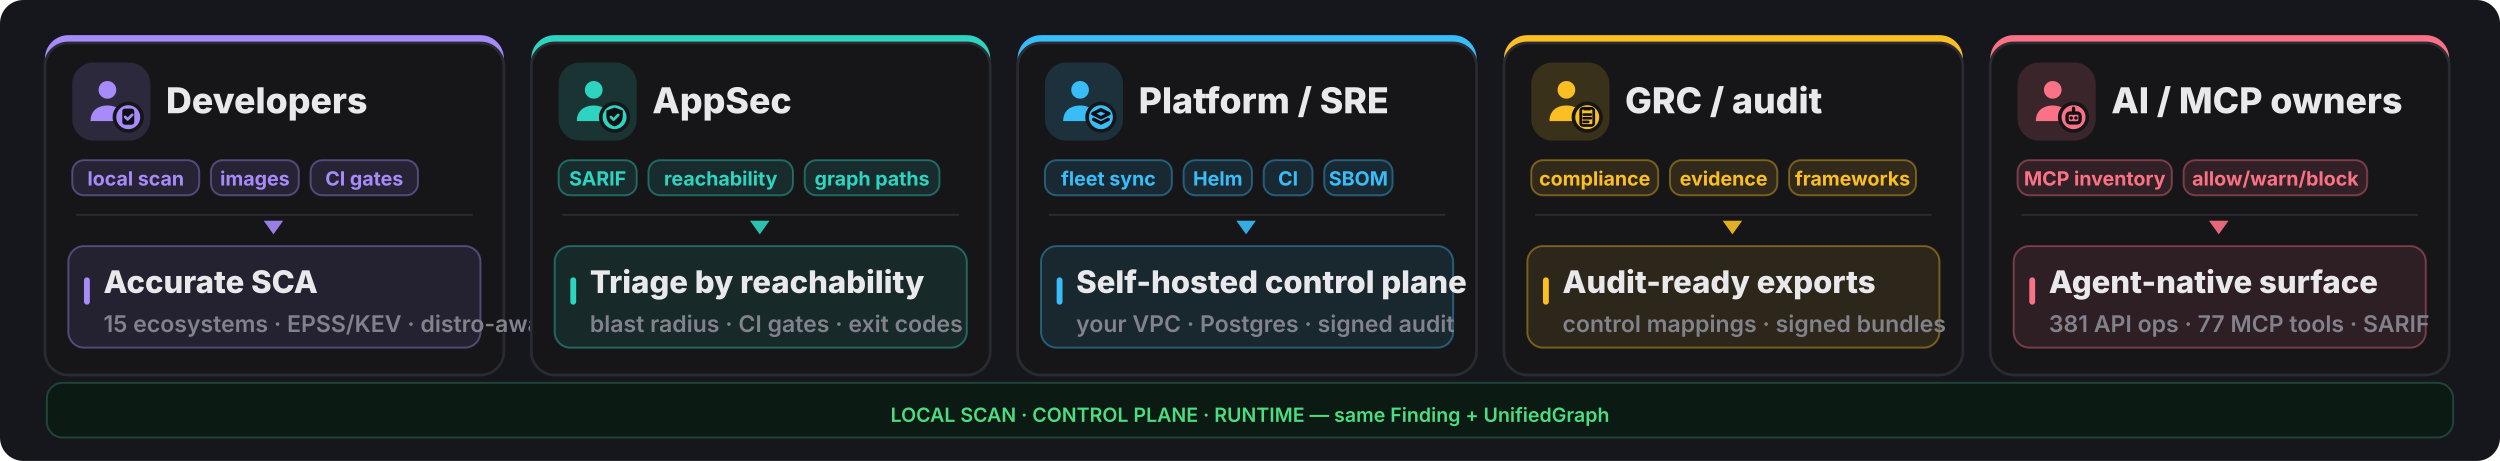
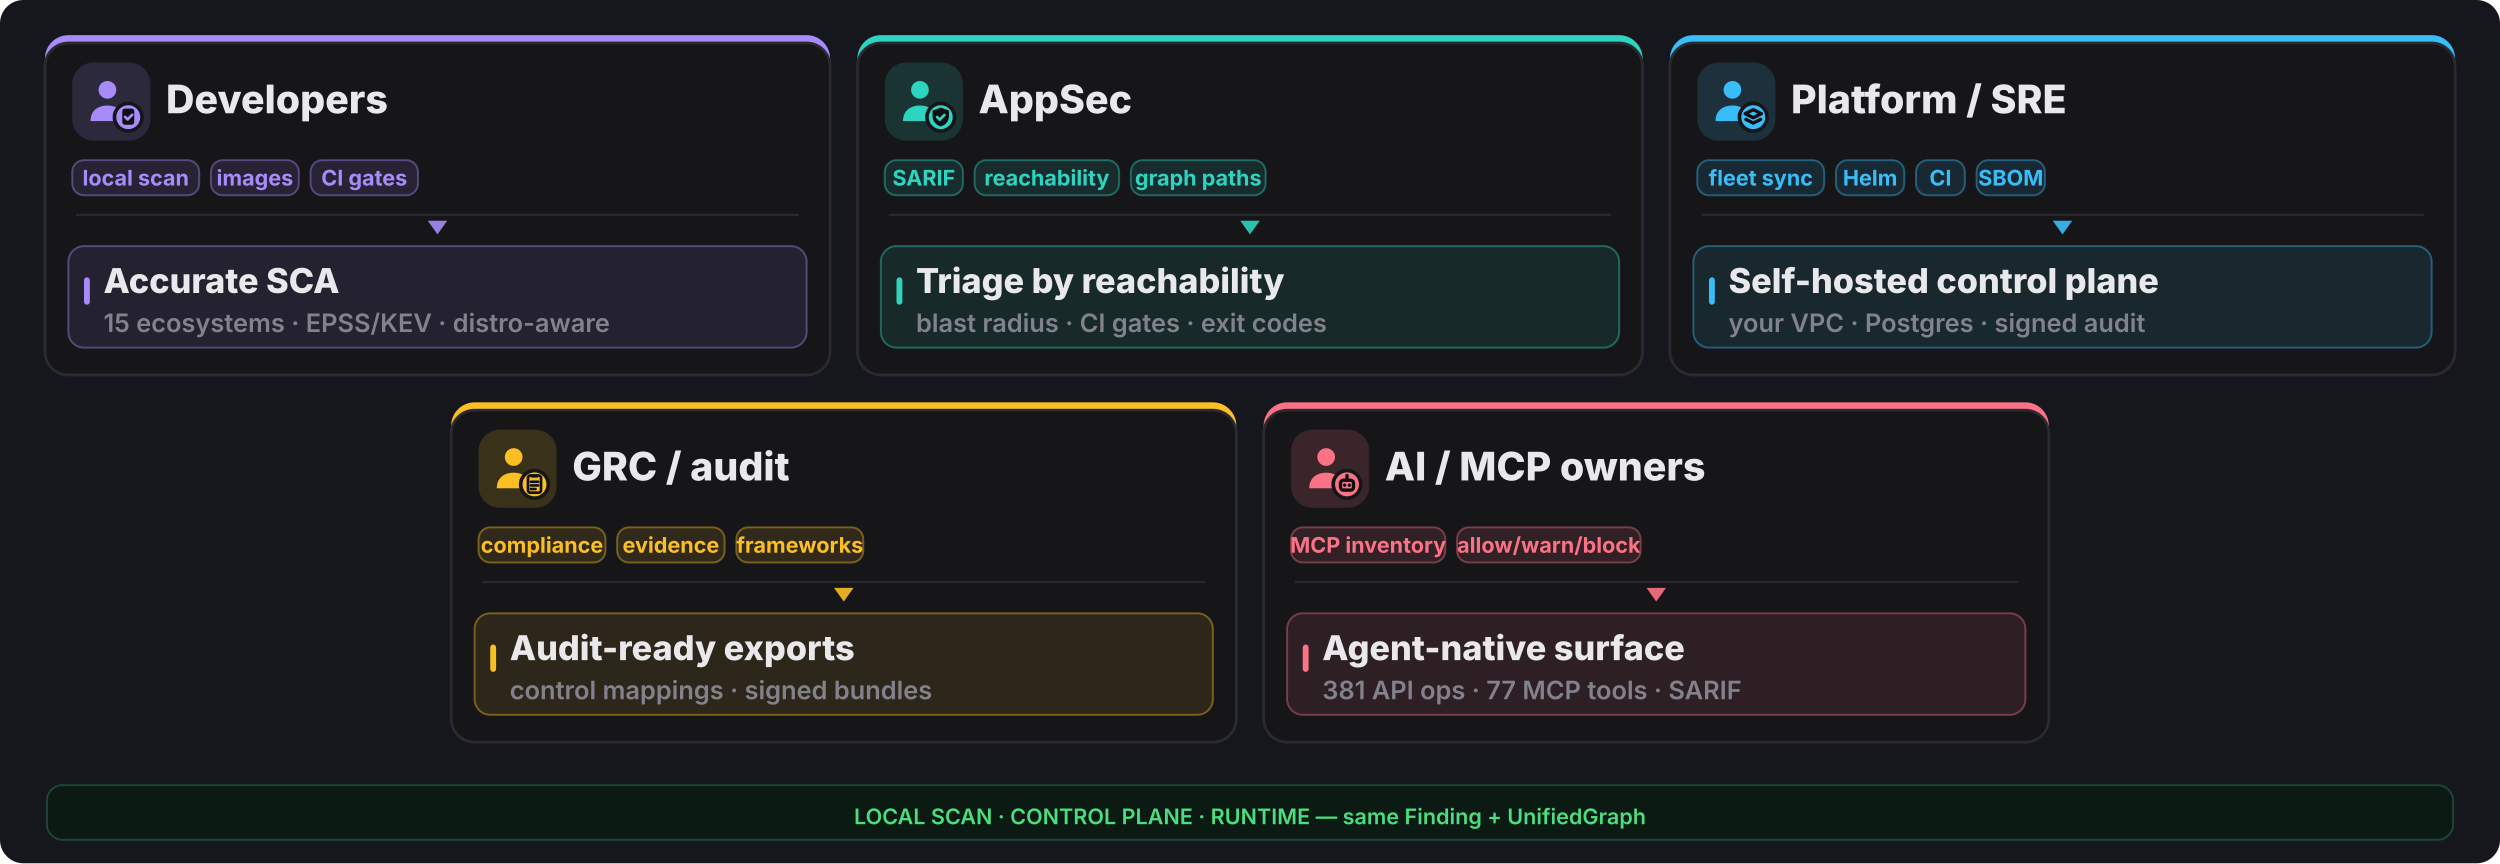
- <svg xmlns="http://www.w3.org/2000/svg" width="1280" height="236" viewBox="0 0 1280 236" fill="none">
-   <rect width="1280" height="236" rx="12" fill="#16161d" />
-   <rect x="23" y="18" width="235" height="174" rx="12" fill="#a78bfa" />
-   <rect x="23" y="22" width="235" height="170" rx="12" fill="#161619" stroke="#2a2a31" stroke-width="1.4" />
+ <svg xmlns="http://www.w3.org/2000/svg" width="1280" height="442" viewBox="0 0 1280 442" fill="none">
+   <rect width="1280" height="442" rx="12" fill="#16161d" />
+   <rect x="23" y="18" width="402" height="174" rx="12" fill="#a78bfa" />
+   <rect x="23" y="22" width="402" height="170" rx="12" fill="#161619" stroke="#2a2a31" stroke-width="1.4" />
  <rect x="37" y="32" width="40" height="40" rx="11" fill="#a78bfa" opacity="0.16" />
  <g transform="translate(41,36) scale(1.333333)">
    <circle cx="10.5" cy="7.5" r="3.4" fill="#a78bfa" />
    <path d="M4 19.5c0-4 2.9-6 6.5-6s6.5 2 6.5 6z" fill="#a78bfa" />
    <circle cx="18.5" cy="18" r="6" fill="#161619" />
    <circle cx="18.5" cy="18" r="4.6" fill="#a78bfa" />
    <g fill="none" stroke="#0f0f13" stroke-width="1.3" stroke-linecap="round" stroke-linejoin="round">
      <rect x="16.2" y="14.7" width="4.6" height="6.2" rx="1" fill="#0f0f13" stroke="none" />
      <path d="M17.3 17.9l.95.95 1.75-1.75" stroke="#a78bfa" stroke-width="1.05" />
    </g>
  </g>
-   <text x="85" y="58" font-family="Inter,system-ui,sans-serif" font-size="18.29" font-weight="800" fill="#e9e9ec">Developers</text>
+   <text x="85" y="58" font-family="Inter,system-ui,sans-serif" font-size="20.15" font-weight="800" fill="#e9e9ec">Developers</text>
  <rect x="37" y="82" width="65" height="18" rx="6" fill="#a78bfa" fill-opacity="0.12" stroke="#a78bfa" stroke-opacity="0.4" />
-   <text x="69.5" y="95" text-anchor="middle" font-family="Inter,system-ui,sans-serif" font-size="10.03" font-weight="700" fill="#a78bfa">local scan</text>
+   <text x="69.5" y="95" text-anchor="middle" font-family="Inter,system-ui,sans-serif" font-size="11.05" font-weight="700" fill="#a78bfa">local scan</text>
  <rect x="108" y="82" width="45" height="18" rx="6" fill="#a78bfa" fill-opacity="0.12" stroke="#a78bfa" stroke-opacity="0.4" />
-   <text x="130.5" y="95" text-anchor="middle" font-family="Inter,system-ui,sans-serif" font-size="10.03" font-weight="700" fill="#a78bfa">images</text>
+   <text x="130.5" y="95" text-anchor="middle" font-family="Inter,system-ui,sans-serif" font-size="11.05" font-weight="700" fill="#a78bfa">images</text>
  <rect x="159" y="82" width="55" height="18" rx="6" fill="#a78bfa" fill-opacity="0.12" stroke="#a78bfa" stroke-opacity="0.4" />
-   <text x="186.5" y="95" text-anchor="middle" font-family="Inter,system-ui,sans-serif" font-size="10.03" font-weight="700" fill="#a78bfa">CI gates</text>
-   <line x1="39" y1="110" x2="242" y2="110" stroke="#2a2a31" stroke-width="1" />
-   <polygon points="140,120 135,113 145,113" fill="#a78bfa" opacity="0.9" />
-   <rect x="35" y="126" width="211" height="52" rx="8" fill="#a78bfa" opacity="0.10" />
-   <rect x="35" y="126" width="211" height="52" rx="8" fill="none" stroke="#a78bfa" opacity="0.4" />
+   <text x="186.5" y="95" text-anchor="middle" font-family="Inter,system-ui,sans-serif" font-size="11.05" font-weight="700" fill="#a78bfa">CI gates</text>
+   <line x1="39" y1="110" x2="409" y2="110" stroke="#2a2a31" stroke-width="1" />
+   <polygon points="224,120 219,113 229,113" fill="#a78bfa" opacity="0.9" />
+   <rect x="35" y="126" width="378" height="52" rx="8" fill="#a78bfa" opacity="0.10" />
+   <rect x="35" y="126" width="378" height="52" rx="8" fill="none" stroke="#a78bfa" opacity="0.4" />
  <rect x="43" y="142" width="3" height="14" rx="1.5" fill="#a78bfa" />
-   <text x="53" y="150" font-family="Inter,system-ui,sans-serif" font-size="15.93" font-weight="800" fill="#e9e9ec">Accurate SCA</text>
-   <text x="53" y="170" font-family="Inter,system-ui,sans-serif" font-size="11.8" font-weight="600" fill="#82828c">15 ecosystems · EPSS/KEV · distro-aware</text>
-   <rect x="272" y="18" width="235" height="174" rx="12" fill="#2dd4bf" />
-   <rect x="272" y="22" width="235" height="170" rx="12" fill="#161619" stroke="#2a2a31" stroke-width="1.4" />
-   <rect x="286" y="32" width="40" height="40" rx="11" fill="#2dd4bf" opacity="0.16" />
-   <g transform="translate(290,36) scale(1.333333)">
+   <text x="53" y="150" font-family="Inter,system-ui,sans-serif" font-size="17.55" font-weight="800" fill="#e9e9ec">Accurate SCA</text>
+   <text x="53" y="170" font-family="Inter,system-ui,sans-serif" font-size="13.0" font-weight="600" fill="#82828c">15 ecosystems · EPSS/KEV · distro-aware</text>
+   <rect x="439" y="18" width="402" height="174" rx="12" fill="#2dd4bf" />
+   <rect x="439" y="22" width="402" height="170" rx="12" fill="#161619" stroke="#2a2a31" stroke-width="1.4" />
+   <rect x="453" y="32" width="40" height="40" rx="11" fill="#2dd4bf" opacity="0.16" />
+   <g transform="translate(457,36) scale(1.333333)">
    <circle cx="10.5" cy="7.5" r="3.4" fill="#2dd4bf" />
    <path d="M4 19.5c0-4 2.9-6 6.5-6s6.5 2 6.5 6z" fill="#2dd4bf" />
    <circle cx="18.5" cy="18" r="6" fill="#161619" />
    <circle cx="18.5" cy="18" r="4.6" fill="#2dd4bf" />
    <g fill="none" stroke="#0f0f13" stroke-width="1.3" stroke-linecap="round" stroke-linejoin="round">
      <path d="M18.5 14.3l3.15 1.15v2.1c0 2.1-1.4 3.5-3.15 4-1.75-.5-3.15-1.9-3.15-4v-2.1z" fill="#0f0f13" stroke="none" />
      <path d="M17.1 17.95l1 1 1.8-1.8" stroke="#2dd4bf" stroke-width="1.05" />
    </g>
  </g>
-   <text x="334" y="58" font-family="Inter,system-ui,sans-serif" font-size="18.29" font-weight="800" fill="#e9e9ec">AppSec</text>
-   <rect x="286" y="82" width="40" height="18" rx="6" fill="#2dd4bf" fill-opacity="0.12" stroke="#2dd4bf" stroke-opacity="0.4" />
-   <text x="306.0" y="95" text-anchor="middle" font-family="Inter,system-ui,sans-serif" font-size="10.03" font-weight="700" fill="#2dd4bf">SARIF</text>
-   <rect x="332" y="82" width="74" height="18" rx="6" fill="#2dd4bf" fill-opacity="0.12" stroke="#2dd4bf" stroke-opacity="0.4" />
-   <text x="369.0" y="95" text-anchor="middle" font-family="Inter,system-ui,sans-serif" font-size="10.03" font-weight="700" fill="#2dd4bf">reachability</text>
-   <rect x="412" y="82" width="69" height="18" rx="6" fill="#2dd4bf" fill-opacity="0.12" stroke="#2dd4bf" stroke-opacity="0.4" />
-   <text x="446.5" y="95" text-anchor="middle" font-family="Inter,system-ui,sans-serif" font-size="10.03" font-weight="700" fill="#2dd4bf">graph paths</text>
-   <line x1="288" y1="110" x2="491" y2="110" stroke="#2a2a31" stroke-width="1" />
-   <polygon points="389,120 384,113 394,113" fill="#2dd4bf" opacity="0.9" />
-   <rect x="284" y="126" width="211" height="52" rx="8" fill="#2dd4bf" opacity="0.10" />
-   <rect x="284" y="126" width="211" height="52" rx="8" fill="none" stroke="#2dd4bf" opacity="0.4" />
-   <rect x="292" y="142" width="3" height="14" rx="1.5" fill="#2dd4bf" />
-   <text x="302" y="150" font-family="Inter,system-ui,sans-serif" font-size="15.93" font-weight="800" fill="#e9e9ec">Triage by reachability</text>
-   <text x="302" y="170" font-family="Inter,system-ui,sans-serif" font-size="11.8" font-weight="600" fill="#82828c">blast radius · CI gates · exit codes</text>
-   <rect x="521" y="18" width="235" height="174" rx="12" fill="#38bdf8" />
-   <rect x="521" y="22" width="235" height="170" rx="12" fill="#161619" stroke="#2a2a31" stroke-width="1.4" />
-   <rect x="535" y="32" width="40" height="40" rx="11" fill="#38bdf8" opacity="0.16" />
-   <g transform="translate(539,36) scale(1.333333)">
+   <text x="501" y="58" font-family="Inter,system-ui,sans-serif" font-size="20.15" font-weight="800" fill="#e9e9ec">AppSec</text>
+   <rect x="453" y="82" width="40" height="18" rx="6" fill="#2dd4bf" fill-opacity="0.12" stroke="#2dd4bf" stroke-opacity="0.4" />
+   <text x="473.0" y="95" text-anchor="middle" font-family="Inter,system-ui,sans-serif" font-size="11.05" font-weight="700" fill="#2dd4bf">SARIF</text>
+   <rect x="499" y="82" width="74" height="18" rx="6" fill="#2dd4bf" fill-opacity="0.12" stroke="#2dd4bf" stroke-opacity="0.4" />
+   <text x="536.0" y="95" text-anchor="middle" font-family="Inter,system-ui,sans-serif" font-size="11.05" font-weight="700" fill="#2dd4bf">reachability</text>
+   <rect x="579" y="82" width="69" height="18" rx="6" fill="#2dd4bf" fill-opacity="0.12" stroke="#2dd4bf" stroke-opacity="0.4" />
+   <text x="613.5" y="95" text-anchor="middle" font-family="Inter,system-ui,sans-serif" font-size="11.05" font-weight="700" fill="#2dd4bf">graph paths</text>
+   <line x1="455" y1="110" x2="825" y2="110" stroke="#2a2a31" stroke-width="1" />
+   <polygon points="640,120 635,113 645,113" fill="#2dd4bf" opacity="0.9" />
+   <rect x="451" y="126" width="378" height="52" rx="8" fill="#2dd4bf" opacity="0.10" />
+   <rect x="451" y="126" width="378" height="52" rx="8" fill="none" stroke="#2dd4bf" opacity="0.4" />
+   <rect x="459" y="142" width="3" height="14" rx="1.5" fill="#2dd4bf" />
+   <text x="469" y="150" font-family="Inter,system-ui,sans-serif" font-size="17.55" font-weight="800" fill="#e9e9ec">Triage by reachability</text>
+   <text x="469" y="170" font-family="Inter,system-ui,sans-serif" font-size="13.0" font-weight="600" fill="#82828c">blast radius · CI gates · exit codes</text>
+   <rect x="855" y="18" width="402" height="174" rx="12" fill="#38bdf8" />
+   <rect x="855" y="22" width="402" height="170" rx="12" fill="#161619" stroke="#2a2a31" stroke-width="1.4" />
+   <rect x="869" y="32" width="40" height="40" rx="11" fill="#38bdf8" opacity="0.16" />
+   <g transform="translate(873,36) scale(1.333333)">
    <circle cx="10.5" cy="7.5" r="3.4" fill="#38bdf8" />
    <path d="M4 19.5c0-4 2.9-6 6.5-6s6.5 2 6.5 6z" fill="#38bdf8" />
    <circle cx="18.5" cy="18" r="6" fill="#161619" />
    <circle cx="18.5" cy="18" r="4.6" fill="#38bdf8" />
    <g fill="none" stroke="#0f0f13" stroke-width="1.3" stroke-linecap="round" stroke-linejoin="round">
      <path d="M18.5 15.1l3.1 1.55-3.1 1.55-3.1-1.55z" />
      <path d="M15.7 18.85l2.8 1.4 2.8-1.4" />
    </g>
  </g>
-   <text x="583" y="58" font-family="Inter,system-ui,sans-serif" font-size="18.29" font-weight="800" fill="#e9e9ec">Platform / SRE</text>
-   <rect x="535" y="82" width="65" height="18" rx="6" fill="#38bdf8" fill-opacity="0.12" stroke="#38bdf8" stroke-opacity="0.4" />
-   <text x="567.5" y="95" text-anchor="middle" font-family="Inter,system-ui,sans-serif" font-size="10.03" font-weight="700" fill="#38bdf8">fleet sync</text>
-   <rect x="606" y="82" width="35" height="18" rx="6" fill="#38bdf8" fill-opacity="0.12" stroke="#38bdf8" stroke-opacity="0.4" />
-   <text x="623.5" y="95" text-anchor="middle" font-family="Inter,system-ui,sans-serif" font-size="10.03" font-weight="700" fill="#38bdf8">Helm</text>
-   <rect x="647" y="82" width="25" height="18" rx="6" fill="#38bdf8" fill-opacity="0.12" stroke="#38bdf8" stroke-opacity="0.4" />
-   <text x="659.5" y="95" text-anchor="middle" font-family="Inter,system-ui,sans-serif" font-size="10.03" font-weight="700" fill="#38bdf8">CI</text>
-   <rect x="678" y="82" width="35" height="18" rx="6" fill="#38bdf8" fill-opacity="0.12" stroke="#38bdf8" stroke-opacity="0.4" />
-   <text x="695.5" y="95" text-anchor="middle" font-family="Inter,system-ui,sans-serif" font-size="10.03" font-weight="700" fill="#38bdf8">SBOM</text>
-   <line x1="537" y1="110" x2="740" y2="110" stroke="#2a2a31" stroke-width="1" />
-   <polygon points="638,120 633,113 643,113" fill="#38bdf8" opacity="0.9" />
-   <rect x="533" y="126" width="211" height="52" rx="8" fill="#38bdf8" opacity="0.10" />
-   <rect x="533" y="126" width="211" height="52" rx="8" fill="none" stroke="#38bdf8" opacity="0.4" />
-   <rect x="541" y="142" width="3" height="14" rx="1.5" fill="#38bdf8" />
-   <text x="551" y="150" font-family="Inter,system-ui,sans-serif" font-size="15.93" font-weight="800" fill="#e9e9ec">Self-hosted control plane</text>
-   <text x="551" y="170" font-family="Inter,system-ui,sans-serif" font-size="11.8" font-weight="600" fill="#82828c">your VPC · Postgres · signed audit</text>
-   <rect x="770" y="18" width="235" height="174" rx="12" fill="#fbbf24" />
-   <rect x="770" y="22" width="235" height="170" rx="12" fill="#161619" stroke="#2a2a31" stroke-width="1.4" />
-   <rect x="784" y="32" width="40" height="40" rx="11" fill="#fbbf24" opacity="0.16" />
-   <g transform="translate(788,36) scale(1.333333)">
+   <text x="917" y="58" font-family="Inter,system-ui,sans-serif" font-size="20.15" font-weight="800" fill="#e9e9ec">Platform / SRE</text>
+   <rect x="869" y="82" width="65" height="18" rx="6" fill="#38bdf8" fill-opacity="0.12" stroke="#38bdf8" stroke-opacity="0.4" />
+   <text x="901.5" y="95" text-anchor="middle" font-family="Inter,system-ui,sans-serif" font-size="11.05" font-weight="700" fill="#38bdf8">fleet sync</text>
+   <rect x="940" y="82" width="35" height="18" rx="6" fill="#38bdf8" fill-opacity="0.12" stroke="#38bdf8" stroke-opacity="0.4" />
+   <text x="957.5" y="95" text-anchor="middle" font-family="Inter,system-ui,sans-serif" font-size="11.05" font-weight="700" fill="#38bdf8">Helm</text>
+   <rect x="981" y="82" width="25" height="18" rx="6" fill="#38bdf8" fill-opacity="0.12" stroke="#38bdf8" stroke-opacity="0.4" />
+   <text x="993.5" y="95" text-anchor="middle" font-family="Inter,system-ui,sans-serif" font-size="11.05" font-weight="700" fill="#38bdf8">CI</text>
+   <rect x="1012" y="82" width="35" height="18" rx="6" fill="#38bdf8" fill-opacity="0.12" stroke="#38bdf8" stroke-opacity="0.4" />
+   <text x="1029.5" y="95" text-anchor="middle" font-family="Inter,system-ui,sans-serif" font-size="11.05" font-weight="700" fill="#38bdf8">SBOM</text>
+   <line x1="871" y1="110" x2="1241" y2="110" stroke="#2a2a31" stroke-width="1" />
+   <polygon points="1056,120 1051,113 1061,113" fill="#38bdf8" opacity="0.9" />
+   <rect x="867" y="126" width="378" height="52" rx="8" fill="#38bdf8" opacity="0.10" />
+   <rect x="867" y="126" width="378" height="52" rx="8" fill="none" stroke="#38bdf8" opacity="0.4" />
+   <rect x="875" y="142" width="3" height="14" rx="1.5" fill="#38bdf8" />
+   <text x="885" y="150" font-family="Inter,system-ui,sans-serif" font-size="17.55" font-weight="800" fill="#e9e9ec">Self-hosted control plane</text>
+   <text x="885" y="170" font-family="Inter,system-ui,sans-serif" font-size="13.0" font-weight="600" fill="#82828c">your VPC · Postgres · signed audit</text>
+   <rect x="231" y="206" width="402" height="174" rx="12" fill="#fbbf24" />
+   <rect x="231" y="210" width="402" height="170" rx="12" fill="#161619" stroke="#2a2a31" stroke-width="1.4" />
+   <rect x="245" y="220" width="40" height="40" rx="11" fill="#fbbf24" opacity="0.16" />
+   <g transform="translate(249,224) scale(1.333333)">
    <circle cx="10.5" cy="7.5" r="3.4" fill="#fbbf24" />
    <path d="M4 19.5c0-4 2.9-6 6.5-6s6.5 2 6.5 6z" fill="#fbbf24" />
    <circle cx="18.5" cy="18" r="6" fill="#161619" />
    <circle cx="18.5" cy="18" r="4.6" fill="#fbbf24" />
    <g fill="none" stroke="#0f0f13" stroke-width="1.3" stroke-linecap="round" stroke-linejoin="round">
      <rect x="16.0" y="14.6" width="5.0" height="6.6" rx="0.9" fill="none" stroke="#0f0f13" stroke-width="1.05" />
      <path d="M17.2 14.2h2.6v1.2h-2.6z" fill="#0f0f13" stroke="none" />
      <path d="M17.1 17.0h2.8 M17.1 18.4h2.8 M17.1 19.8h1.8" stroke="#0f0f13" stroke-width="1.0" />
    </g>
  </g>
-   <text x="832" y="58" font-family="Inter,system-ui,sans-serif" font-size="18.29" font-weight="800" fill="#e9e9ec">GRC / audit</text>
-   <rect x="784" y="82" width="65" height="18" rx="6" fill="#fbbf24" fill-opacity="0.12" stroke="#fbbf24" stroke-opacity="0.4" />
-   <text x="816.5" y="95" text-anchor="middle" font-family="Inter,system-ui,sans-serif" font-size="10.03" font-weight="700" fill="#fbbf24">compliance</text>
-   <rect x="855" y="82" width="55" height="18" rx="6" fill="#fbbf24" fill-opacity="0.12" stroke="#fbbf24" stroke-opacity="0.4" />
-   <text x="882.5" y="95" text-anchor="middle" font-family="Inter,system-ui,sans-serif" font-size="10.03" font-weight="700" fill="#fbbf24">evidence</text>
-   <rect x="916" y="82" width="65" height="18" rx="6" fill="#fbbf24" fill-opacity="0.12" stroke="#fbbf24" stroke-opacity="0.4" />
-   <text x="948.5" y="95" text-anchor="middle" font-family="Inter,system-ui,sans-serif" font-size="10.03" font-weight="700" fill="#fbbf24">frameworks</text>
-   <line x1="786" y1="110" x2="989" y2="110" stroke="#2a2a31" stroke-width="1" />
-   <polygon points="887,120 882,113 892,113" fill="#fbbf24" opacity="0.9" />
-   <rect x="782" y="126" width="211" height="52" rx="8" fill="#fbbf24" opacity="0.10" />
-   <rect x="782" y="126" width="211" height="52" rx="8" fill="none" stroke="#fbbf24" opacity="0.4" />
-   <rect x="790" y="142" width="3" height="14" rx="1.5" fill="#fbbf24" />
-   <text x="800" y="150" font-family="Inter,system-ui,sans-serif" font-size="15.93" font-weight="800" fill="#e9e9ec">Audit-ready exports</text>
-   <text x="800" y="170" font-family="Inter,system-ui,sans-serif" font-size="11.8" font-weight="600" fill="#82828c">control mappings · signed bundles</text>
-   <rect x="1019" y="18" width="235" height="174" rx="12" fill="#fb7185" />
-   <rect x="1019" y="22" width="235" height="170" rx="12" fill="#161619" stroke="#2a2a31" stroke-width="1.4" />
-   <rect x="1033" y="32" width="40" height="40" rx="11" fill="#fb7185" opacity="0.16" />
-   <g transform="translate(1037,36) scale(1.333333)">
+   <text x="293" y="246" font-family="Inter,system-ui,sans-serif" font-size="20.15" font-weight="800" fill="#e9e9ec">GRC / audit</text>
+   <rect x="245" y="270" width="65" height="18" rx="6" fill="#fbbf24" fill-opacity="0.12" stroke="#fbbf24" stroke-opacity="0.4" />
+   <text x="277.5" y="283" text-anchor="middle" font-family="Inter,system-ui,sans-serif" font-size="11.05" font-weight="700" fill="#fbbf24">compliance</text>
+   <rect x="316" y="270" width="55" height="18" rx="6" fill="#fbbf24" fill-opacity="0.12" stroke="#fbbf24" stroke-opacity="0.4" />
+   <text x="343.5" y="283" text-anchor="middle" font-family="Inter,system-ui,sans-serif" font-size="11.05" font-weight="700" fill="#fbbf24">evidence</text>
+   <rect x="377" y="270" width="65" height="18" rx="6" fill="#fbbf24" fill-opacity="0.12" stroke="#fbbf24" stroke-opacity="0.4" />
+   <text x="409.5" y="283" text-anchor="middle" font-family="Inter,system-ui,sans-serif" font-size="11.05" font-weight="700" fill="#fbbf24">frameworks</text>
+   <line x1="247" y1="298" x2="617" y2="298" stroke="#2a2a31" stroke-width="1" />
+   <polygon points="432,308 427,301 437,301" fill="#fbbf24" opacity="0.9" />
+   <rect x="243" y="314" width="378" height="52" rx="8" fill="#fbbf24" opacity="0.10" />
+   <rect x="243" y="314" width="378" height="52" rx="8" fill="none" stroke="#fbbf24" opacity="0.4" />
+   <rect x="251" y="330" width="3" height="14" rx="1.5" fill="#fbbf24" />
+   <text x="261" y="338" font-family="Inter,system-ui,sans-serif" font-size="17.55" font-weight="800" fill="#e9e9ec">Audit-ready exports</text>
+   <text x="261" y="358" font-family="Inter,system-ui,sans-serif" font-size="13.0" font-weight="600" fill="#82828c">control mappings · signed bundles</text>
+   <rect x="647" y="206" width="402" height="174" rx="12" fill="#fb7185" />
+   <rect x="647" y="210" width="402" height="170" rx="12" fill="#161619" stroke="#2a2a31" stroke-width="1.4" />
+   <rect x="661" y="220" width="40" height="40" rx="11" fill="#fb7185" opacity="0.16" />
+   <g transform="translate(665,224) scale(1.333333)">
    <circle cx="10.5" cy="7.5" r="3.4" fill="#fb7185" />
    <path d="M4 19.5c0-4 2.9-6 6.5-6s6.5 2 6.5 6z" fill="#fb7185" />
    <circle cx="18.5" cy="18" r="6" fill="#161619" />
    <circle cx="18.5" cy="18" r="4.6" fill="#fb7185" />
    <g fill="none" stroke="#0f0f13" stroke-width="1.3" stroke-linecap="round" stroke-linejoin="round">
      <rect x="16" y="16.4" width="5" height="3.8" rx="1.1" />
      <path d="M17.6 18.3h.01 M19.4 18.3h.01 M18.5 14.6v1.8" />
    </g>
  </g>
-   <text x="1081" y="58" font-family="Inter,system-ui,sans-serif" font-size="18.29" font-weight="800" fill="#e9e9ec">AI / MCP owners</text>
-   <rect x="1033" y="82" width="79" height="18" rx="6" fill="#fb7185" fill-opacity="0.12" stroke="#fb7185" stroke-opacity="0.4" />
-   <text x="1072.5" y="95" text-anchor="middle" font-family="Inter,system-ui,sans-serif" font-size="10.03" font-weight="700" fill="#fb7185">MCP inventory</text>
-   <rect x="1118" y="82" width="94" height="18" rx="6" fill="#fb7185" fill-opacity="0.12" stroke="#fb7185" stroke-opacity="0.4" />
-   <text x="1165.0" y="95" text-anchor="middle" font-family="Inter,system-ui,sans-serif" font-size="10.03" font-weight="700" fill="#fb7185">allow/warn/block</text>
-   <line x1="1035" y1="110" x2="1238" y2="110" stroke="#2a2a31" stroke-width="1" />
-   <polygon points="1136,120 1131,113 1141,113" fill="#fb7185" opacity="0.9" />
-   <rect x="1031" y="126" width="211" height="52" rx="8" fill="#fb7185" opacity="0.10" />
-   <rect x="1031" y="126" width="211" height="52" rx="8" fill="none" stroke="#fb7185" opacity="0.4" />
-   <rect x="1039" y="142" width="3" height="14" rx="1.5" fill="#fb7185" />
-   <text x="1049" y="150" font-family="Inter,system-ui,sans-serif" font-size="15.93" font-weight="800" fill="#e9e9ec">Agent-native surface</text>
-   <text x="1049" y="170" font-family="Inter,system-ui,sans-serif" font-size="11.8" font-weight="600" fill="#82828c">381 API ops · 77 MCP tools · SARIF</text>
-   <rect x="24" y="196" width="1232" height="28" rx="8" fill="#0c1a14" stroke="#1f4438" />
-   <text x="640" y="216" text-anchor="middle" font-family="Inter,system-ui,sans-serif" font-size="10.03" font-weight="600" fill="#4ade80">LOCAL SCAN · CONTROL PLANE · RUNTIME — same Finding + UnifiedGraph</text>
+   <text x="709" y="246" font-family="Inter,system-ui,sans-serif" font-size="20.15" font-weight="800" fill="#e9e9ec">AI / MCP owners</text>
+   <rect x="661" y="270" width="79" height="18" rx="6" fill="#fb7185" fill-opacity="0.12" stroke="#fb7185" stroke-opacity="0.4" />
+   <text x="700.5" y="283" text-anchor="middle" font-family="Inter,system-ui,sans-serif" font-size="11.05" font-weight="700" fill="#fb7185">MCP inventory</text>
+   <rect x="746" y="270" width="94" height="18" rx="6" fill="#fb7185" fill-opacity="0.12" stroke="#fb7185" stroke-opacity="0.4" />
+   <text x="793.0" y="283" text-anchor="middle" font-family="Inter,system-ui,sans-serif" font-size="11.05" font-weight="700" fill="#fb7185">allow/warn/block</text>
+   <line x1="663" y1="298" x2="1033" y2="298" stroke="#2a2a31" stroke-width="1" />
+   <polygon points="848,308 843,301 853,301" fill="#fb7185" opacity="0.9" />
+   <rect x="659" y="314" width="378" height="52" rx="8" fill="#fb7185" opacity="0.10" />
+   <rect x="659" y="314" width="378" height="52" rx="8" fill="none" stroke="#fb7185" opacity="0.4" />
+   <rect x="667" y="330" width="3" height="14" rx="1.5" fill="#fb7185" />
+   <text x="677" y="338" font-family="Inter,system-ui,sans-serif" font-size="17.55" font-weight="800" fill="#e9e9ec">Agent-native surface</text>
+   <text x="677" y="358" font-family="Inter,system-ui,sans-serif" font-size="13.0" font-weight="600" fill="#82828c">381 API ops · 77 MCP tools · SARIF</text>
+   <rect x="24" y="402" width="1232" height="28" rx="8" fill="#0c1a14" stroke="#1f4438" />
+   <text x="640" y="422" text-anchor="middle" font-family="Inter,system-ui,sans-serif" font-size="11.05" font-weight="600" fill="#4ade80">LOCAL SCAN · CONTROL PLANE · RUNTIME — same Finding + UnifiedGraph</text>
</svg>
